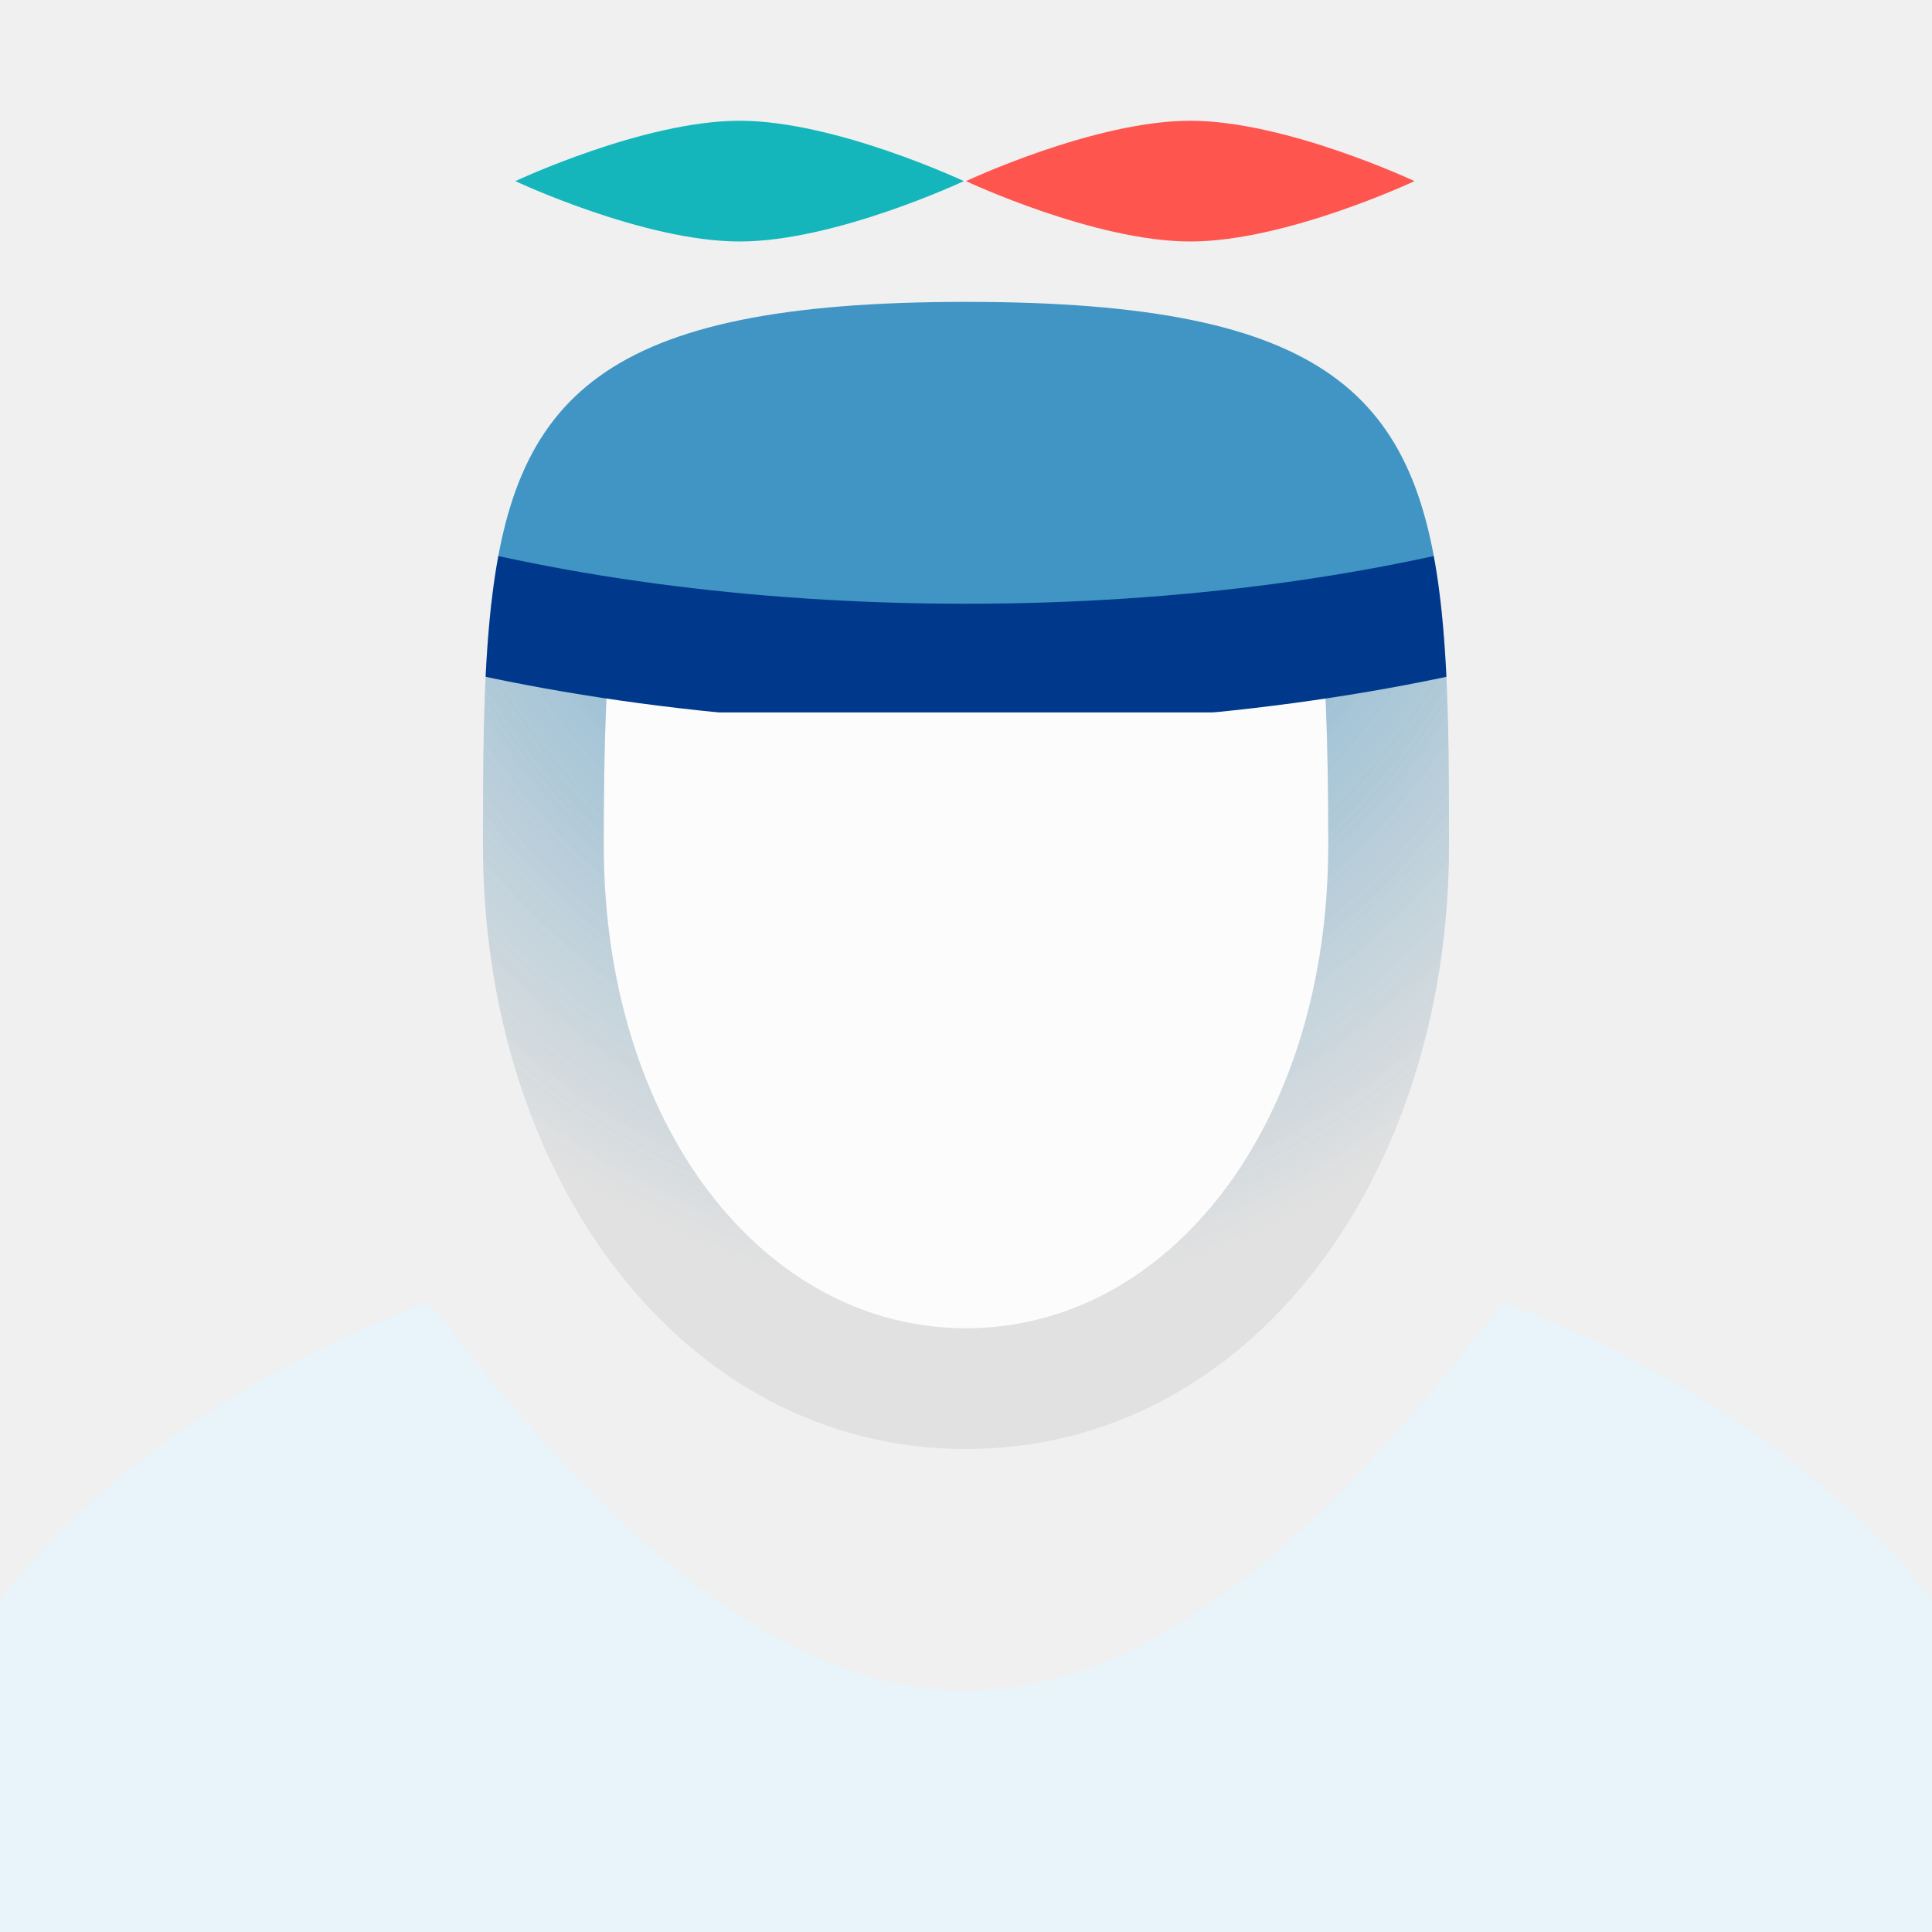
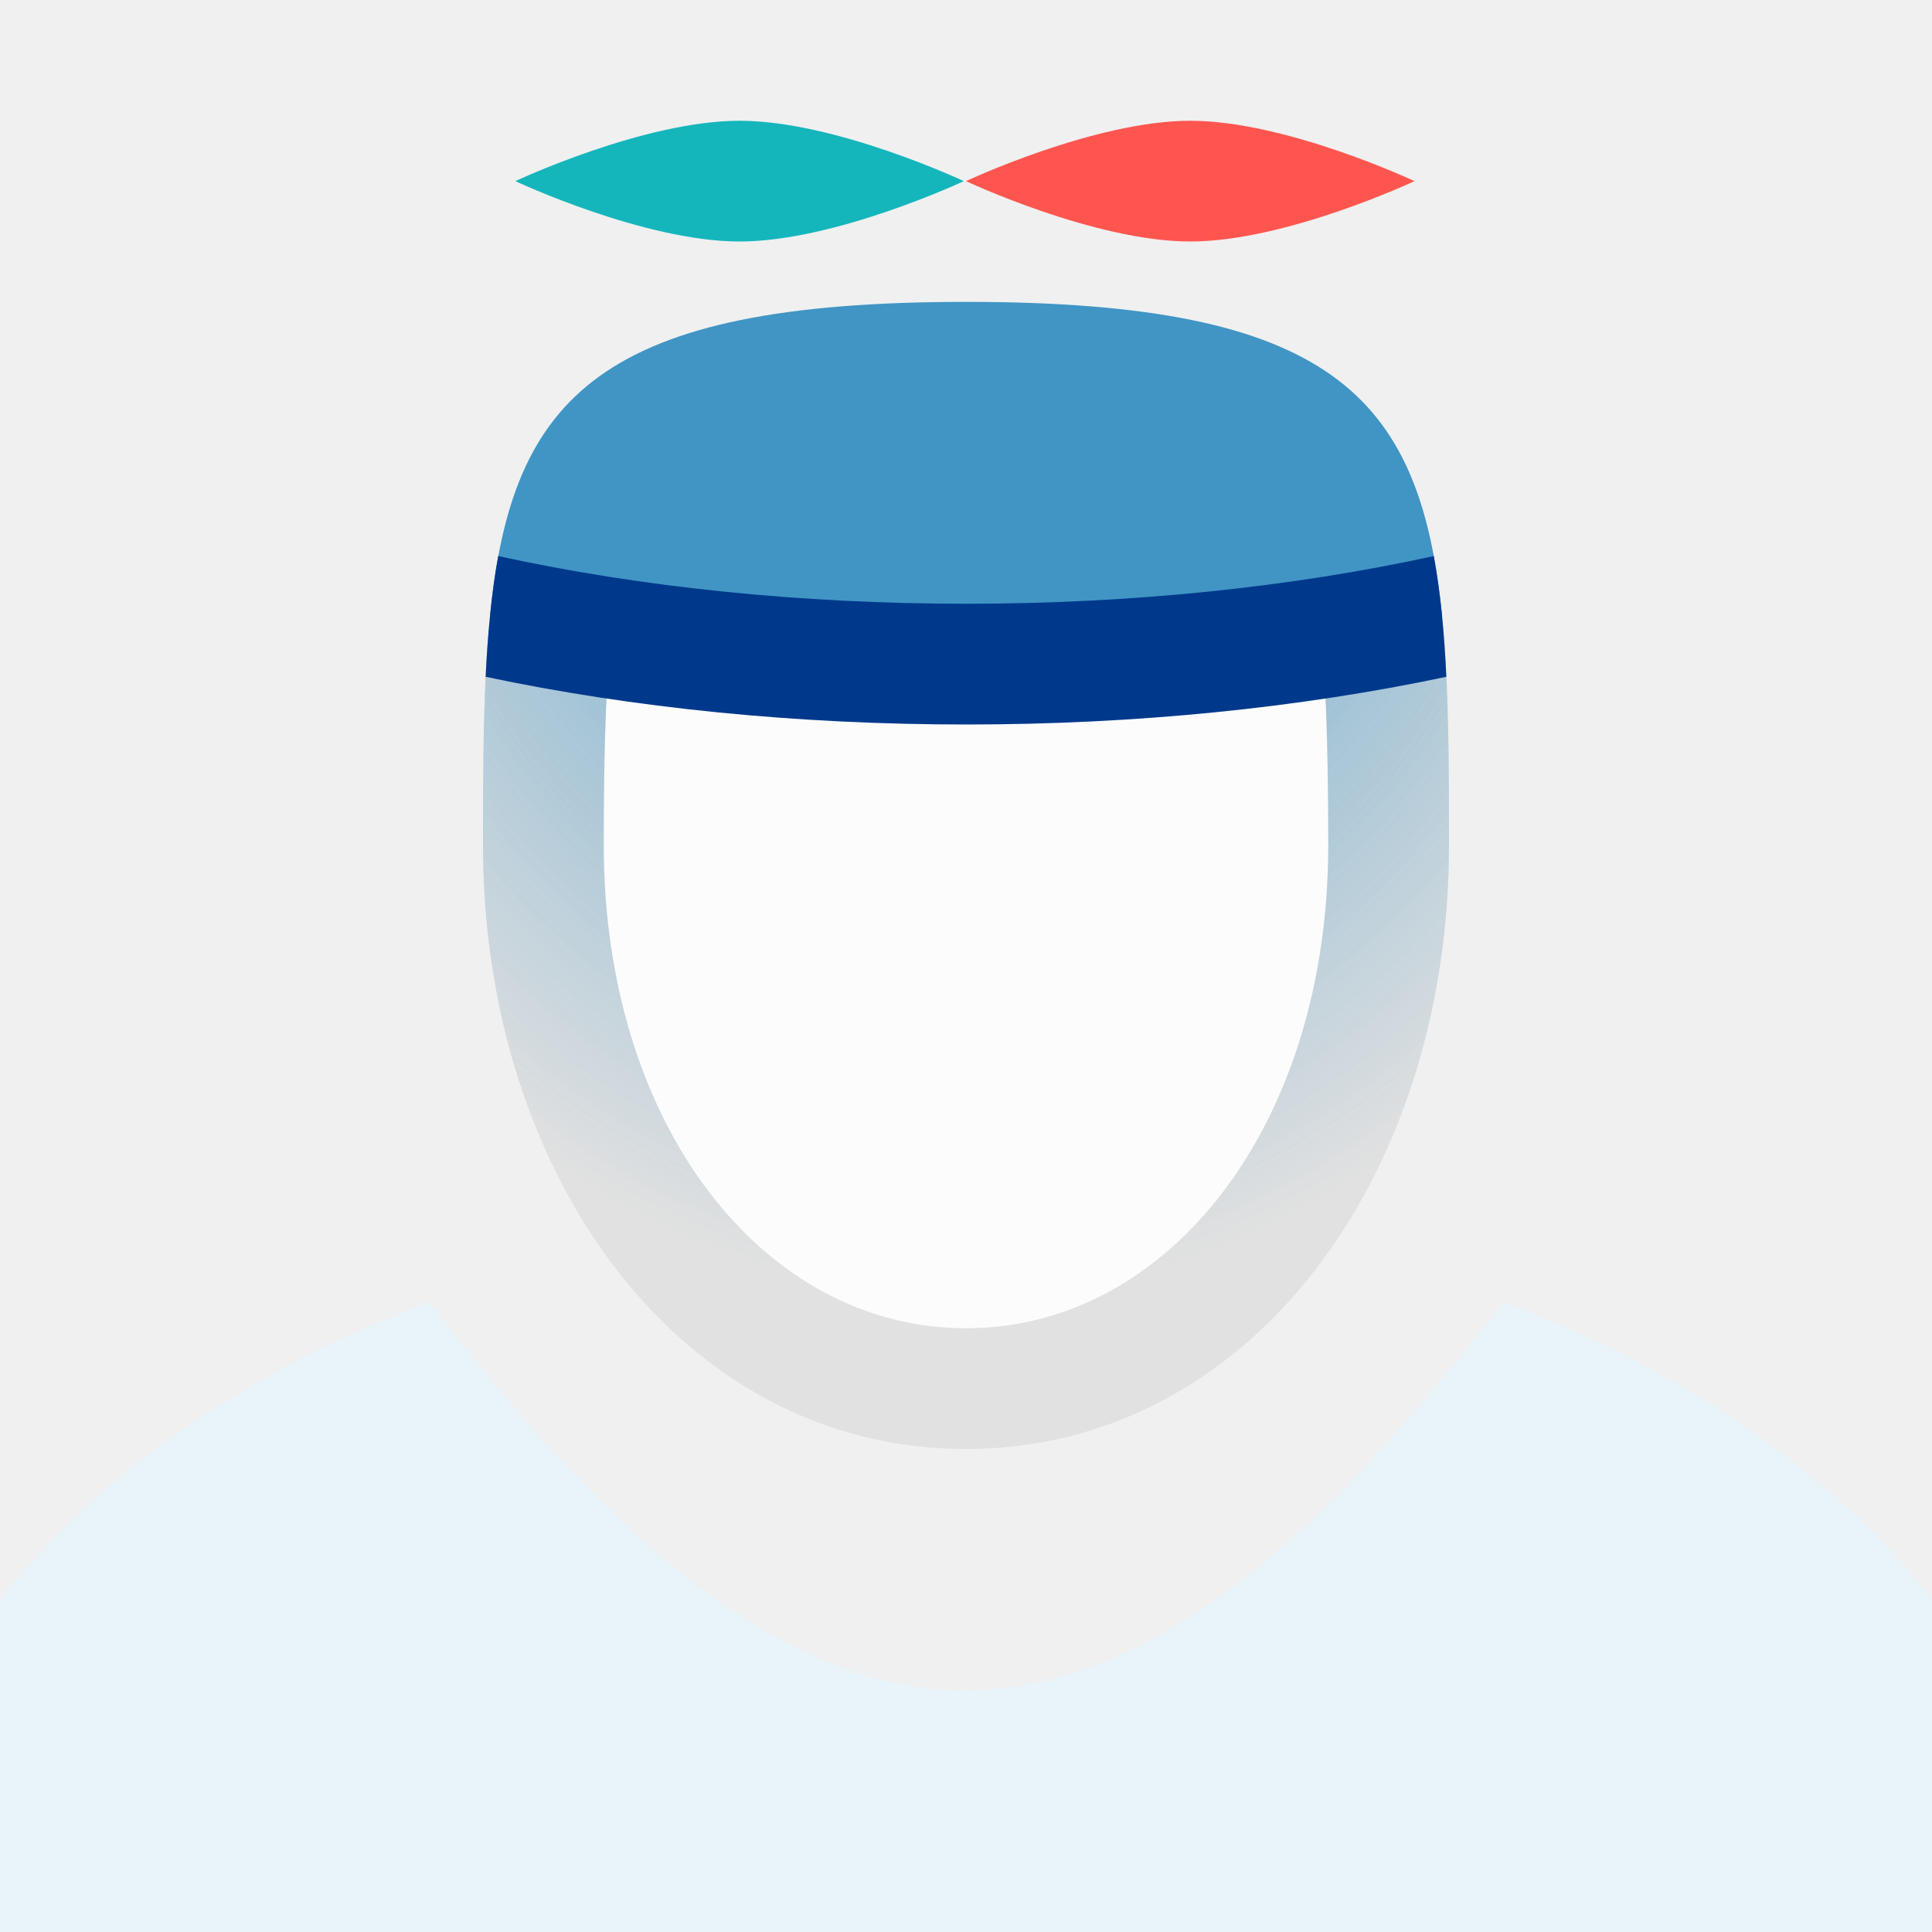
<svg xmlns="http://www.w3.org/2000/svg" xmlns:xlink="http://www.w3.org/1999/xlink" width="16px" height="16px" viewBox="0 0 16 16" version="1.1">
  <description>Created with Sketch.</description>
  <defs>
    <rect id="path-1" x="0" y="0" width="16" height="16" />
    <rect id="path-3" x="0" y="0" width="10" height="8" />
    <radialGradient cx="50%" cy="0%" fx="50%" fy="0%" r="87.49%" id="radialGradient-5">
      <stop stop-color="#4095C5" offset="0%" />
      <stop stop-color="#4095C5" stop-opacity="0" offset="100%" />
    </radialGradient>
-     <path id="path-6" d="M4,9.5 C6.34,9.5 8,7.262 8,4.5 C8,3.818 8,3.167 7.94,2.575 C7.756,0.769 7.012,0 4,0 C0.973,0 0.236,0.782 0.058,2.603 C-1.57456756e-11,3.188 -1.5745627e-11,3.828 -1.5745627e-11,4.5 C-1.5745627e-11,7.262 1.66,9.5 4,9.5 Z" />
  </defs>
  <g id="Page-1" stroke="none" stroke-width="1" fill="none" fill-rule="evenodd">
    <g id="People---Avatars" transform="translate(-64, 0)">
      <g id="Newbie-Avatar" transform="translate(64, 0)">
        <mask id="mask-2" fill="white">
          <use xlink:href="#path-1" />
        </mask>
        <g id="Mask" />
        <g id="Newbie" mask="url(#mask-2)">
-           <g transform="translate(0, 1)">
-             <path d="M16,12.249 L16,15.002 C16,15.554 15.552,16 14.999,16 L1.001,16 C0.445,16 -6.43929354e-15,15.553 -6.43929354e-15,15.002 L-2.27373675e-13,12.249 C0.801,11.216 2.038,10.358 3.549,9.784 C4.616,11.148 6.169,13 8,13 C9.831,13 11.384,11.148 12.451,9.784 C13.962,10.358 15.199,11.216 16,12.249 Z" id="Shirt" fill="#E8F3FA" />
-             <g id="Face" stroke-width="1" fill="none" transform="translate(3, 4)">
-               <mask id="mask-4" fill="white">
-                 <use xlink:href="#path-3" />
-               </mask>
-               <use id="Mask" xlink:href="#path-3" />
-               <g id="Person-Face" mask="url(#mask-4)">
-                 <g transform="translate(1, -3)">
-                   <path d="M4,10 C6.34,10 8,7.762 8,5 C8,2.238 8,0 4,0 C0,0 0,2.238 0,5 C0,7.762 1.66,10 4,10 Z" id="Outer-Frame" fill-opacity="0.65" fill="#D9D9D9" />
-                   <path d="M4,1 C6.67,1 7,1.598 7,5 C7,7.314 5.682,9 4,9 C2.318,9 1,7.314 1,5 C1,1.598 1.33,1 4,1 Z" id="Inner-Fill" fill="#FCFCFC" />
-                 </g>
+           <path d="M16,13.249 L16,16.002 C16,16.554 15.552,17 14.999,17 L1.001,17 C0.445,17 -6.43929354e-15,16.553 -6.43929354e-15,16.002 L-2.27373675e-13,13.249 C0.801,12.216 2.038,11.358 3.549,10.784 C4.616,12.148 6.169,14 8,14 C9.831,14 11.384,12.148 12.451,10.784 C13.962,11.358 15.199,12.216 16,13.249 Z" id="Shirt" fill="#E8F3FA" />
+           <g id="Face" transform="translate(3, 5)">
+             <mask id="mask-4" fill="white">
+               <use xlink:href="#path-3" />
+             </mask>
+             <use id="Mask" xlink:href="#path-3" />
+             <g id="Person-Face" mask="url(#mask-4)">
+               <g transform="translate(1, -3)">
+                 <path d="M4,10 C6.34,10 8,7.762 8,5 C8,2.238 8,0 4,0 C0,0 0,2.238 0,5 C0,7.762 1.66,10 4,10 Z" id="Outer-Frame" fill-opacity="0.65" fill="#D9D9D9" />
+                 <path d="M4,1 C6.67,1 7,1.598 7,5 C7,7.314 5.682,9 4,9 C2.318,9 1,7.314 1,5 C1,1.598 1.33,1 4,1 Z" id="Inner-Fill" fill="#FCFCFC" />
              </g>
-               <path d="M5,7 C7.34,7 9,4.762 9,2 C9,-0.762 9,-3 5,-3 C1,-3 1,-0.762 1,2 C1,4.762 2.66,7 5,7 Z M5,-2 C7.67,-2 8,-1.402 8,2 C8,4.314 6.682,6 5,6 C3.318,6 2,4.314 2,2 C2,-1.402 2.33,-2 5,-2 Z" id="Face-Glow" fill="url(#radialGradient-5)" mask="url(#mask-4)" />
            </g>
-             <g id="Beanie" stroke-width="1" fill="none" transform="translate(4, 0)">
-               <g id="Hat" transform="translate(0, 1.5)">
-                 <mask id="mask-7" fill="white">
-                   <use xlink:href="#path-6" />
-                 </mask>
-                 <use id="Mask" xlink:href="#path-6" />
-                 <path d="M4,3 C0.316,3 -2.82,2.035 -4,0.686 L-4,-0.686 C-3.906,-0.793 -3.8,-0.898 -3.682,-1 L11.682,-1 C11.8,-0.898 11.906,-0.793 12,-0.686 L12,0.686 C10.82,2.035 7.684,3 4,3 Z" stroke="#00398C" fill="#4095C5" mask="url(#mask-7)" />
-               </g>
-               <g id="Propellor-Blades">
-                 <path d="M5.857,0 C5.064,0 4,0.5 4,0.5 C4,0.5 5.064,1 5.857,1 C6.651,1 7.714,0.5 7.714,0.5 C7.714,0.5 6.651,0 5.857,0 Z" id="Right-Blade" fill="#FF554F" />
-                 <path d="M2.125,8.8817842e-16 C2.918,8.8817842e-16 3.982,0.5 3.982,0.5 C3.982,0.5 2.918,1 2.125,1 C1.331,1 0.268,0.5 0.268,0.5 C0.268,0.5 1.331,8.8817842e-16 2.125,8.8817842e-16 Z" id="Left-Blade" fill="#14B6BC" />
-               </g>
+             <path d="M5,7 C7.34,7 9,4.762 9,2 C9,-0.762 9,-3 5,-3 C1,-3 1,-0.762 1,2 C1,4.762 2.66,7 5,7 Z M5,-2 C7.67,-2 8,-1.402 8,2 C8,4.314 6.682,6 5,6 C3.318,6 2,4.314 2,2 C2,-1.402 2.33,-2 5,-2 Z" id="Face-Glow" fill="url(#radialGradient-5)" mask="url(#mask-4)" />
+           </g>
+           <g id="Beanie" transform="translate(1, 0)">
+             <g id="Hat" transform="translate(0, 0.5)">
+               <path d="M10.942,4.602 C9.764,4.856 8.423,5 7,5 C5.577,5 4.236,4.856 3.058,4.602 C3.237,2.782 3.973,2 7,2 C10.012,2 10.756,2.769 10.94,4.575 C10.941,4.584 10.941,4.593 10.942,4.602 Z" fill="#4095C5" />
+               <path d="M3.022,5.105 C4.241,5.363 5.596,5.5 7,5.5 C8.404,5.5 9.759,5.363 10.978,5.105 C10.97,4.924 10.957,4.747 10.94,4.575 C10.923,4.41 10.901,4.253 10.874,4.105 C9.699,4.362 8.376,4.5 7,4.5 C5.624,4.5 4.301,4.362 3.126,4.105 C3.097,4.261 3.075,4.427 3.058,4.603 C3.041,4.766 3.03,4.934 3.022,5.105 Z" id="Hat-Stripe" fill="#00398C" />
+             </g>
+             <g id="Propellor-Blades" transform="translate(3, 1)">
+               <path d="M5.857,0 C5.064,0 4,0.5 4,0.5 C4,0.5 5.064,1 5.857,1 C6.651,1 7.714,0.5 7.714,0.5 C7.714,0.5 6.651,0 5.857,0 Z" id="Right-Blade" fill="#FF554F" />
+               <path d="M2.125,8.8817842e-16 C2.918,8.8817842e-16 3.982,0.5 3.982,0.5 C3.982,0.5 2.918,1 2.125,1 C1.331,1 0.268,0.5 0.268,0.5 C0.268,0.5 1.331,8.8817842e-16 2.125,8.8817842e-16 Z" id="Left-Blade" fill="#14B6BC" />
            </g>
          </g>
        </g>
      </g>
    </g>
  </g>
</svg>
